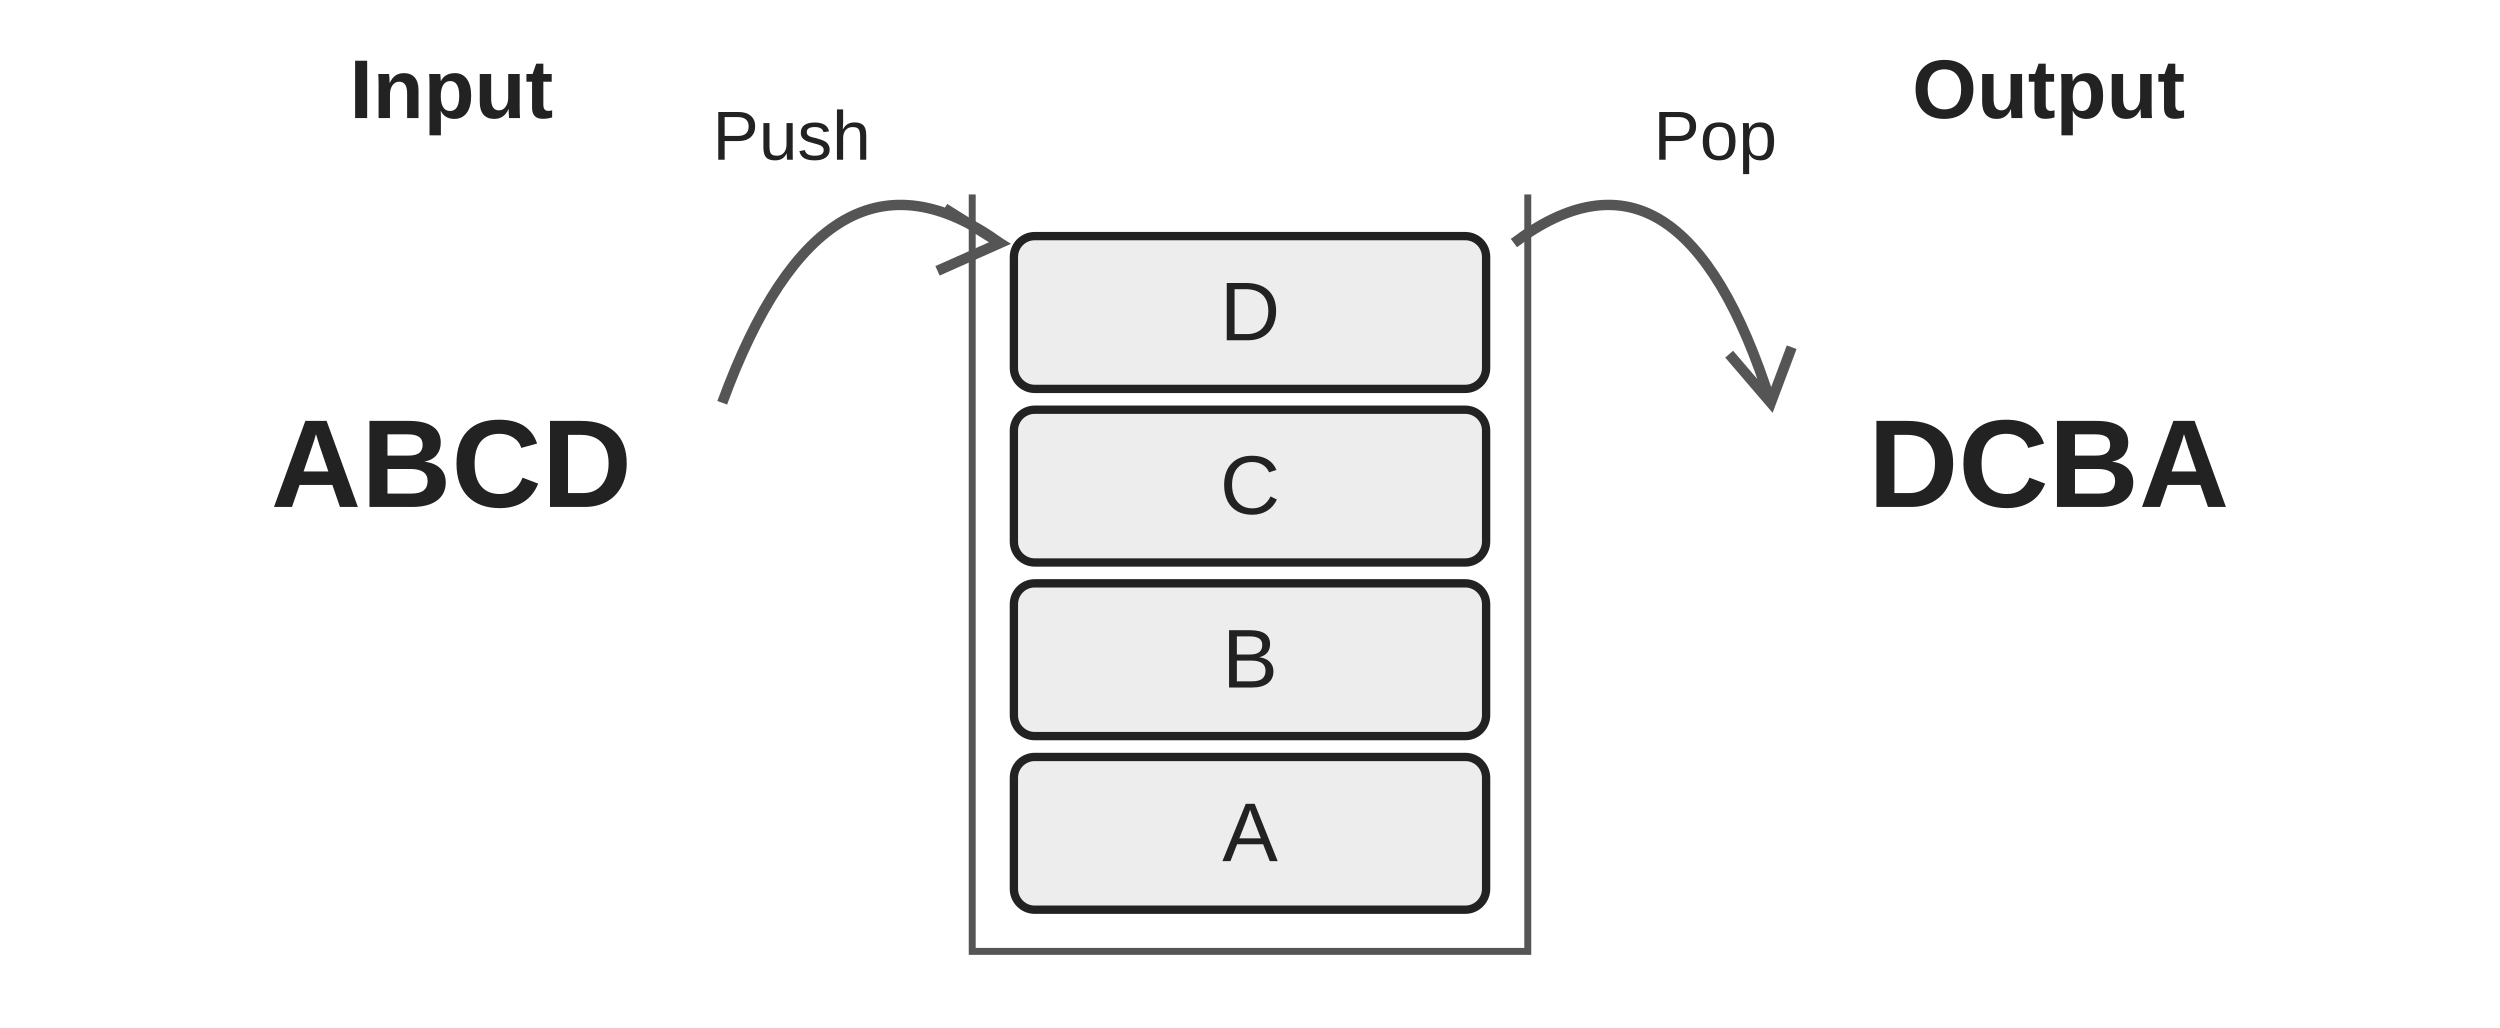
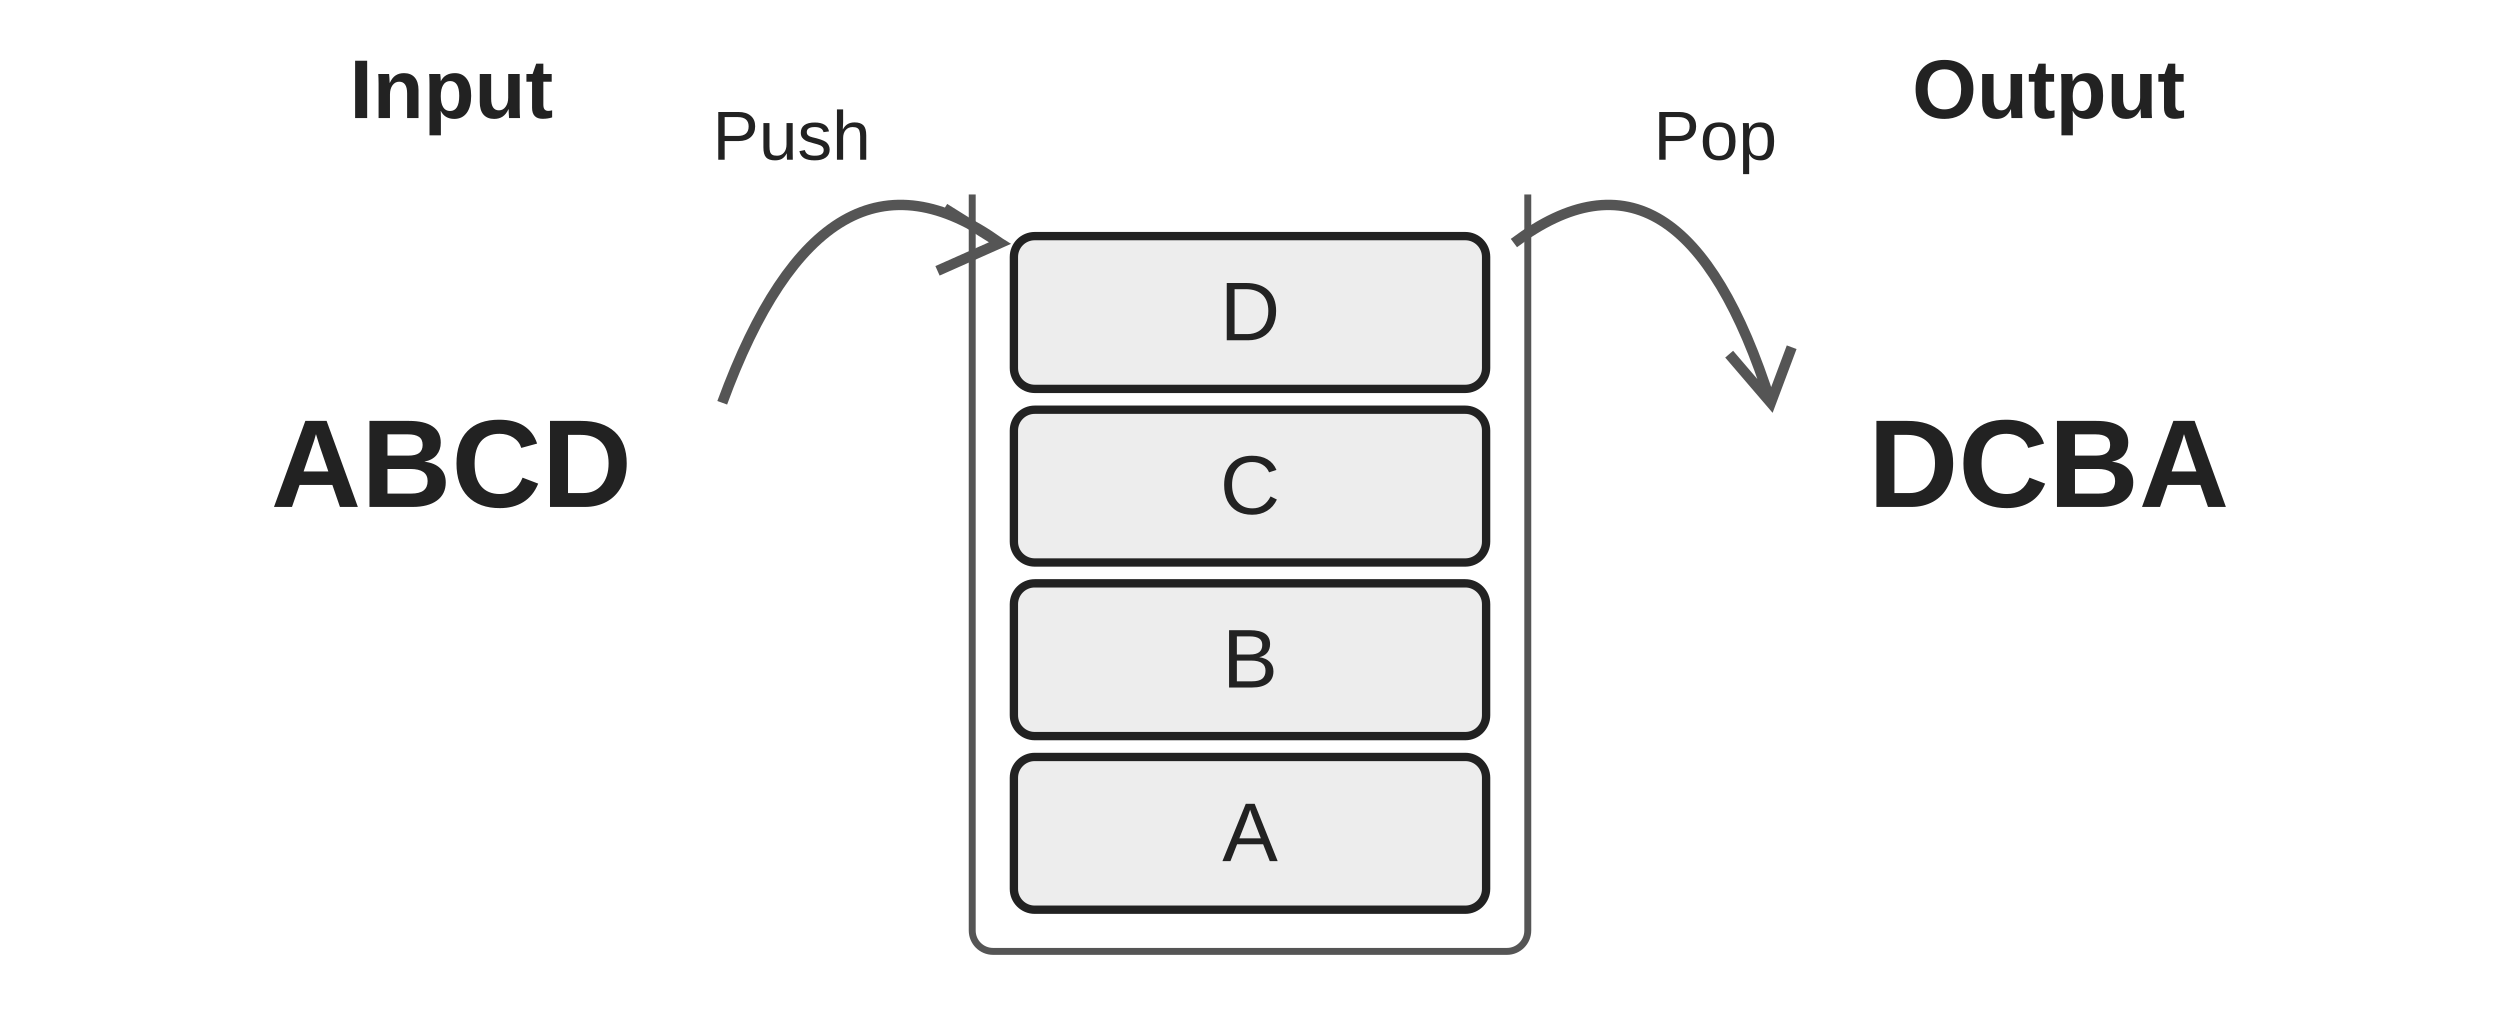
<svg xmlns="http://www.w3.org/2000/svg" viewBox="0 0 360 148" width="720" height="296" role="img" aria-label="Reversing ABCD: push A, B, C, D onto a stack, then pop them to get DCBA">
  <text x="65" y="17" text-anchor="middle" font-size="12" font-weight="600" fill="#222222" font-family="system-ui, -apple-system, 'Segoe UI', Arial, sans-serif">Input</text>
  <text x="295" y="17" text-anchor="middle" font-size="12" font-weight="600" fill="#222222" font-family="system-ui, -apple-system, 'Segoe UI', Arial, sans-serif">Output</text>
  <text x="65" y="73" text-anchor="middle" font-size="18" font-weight="600" fill="#222222" font-family="system-ui, -apple-system, 'Segoe UI', Arial, sans-serif">ABCD</text>
  <text x="295" y="73" text-anchor="middle" font-size="18" font-weight="600" fill="#222222" font-family="system-ui, -apple-system, 'Segoe UI', Arial, sans-serif">DCBA</text>
  <rect x="146" y="109" width="68" height="22" rx="3" fill="#EDEDED" stroke="#222222" stroke-width="1.2" />
  <text x="180" y="124" text-anchor="middle" font-size="12" fill="#222222" font-family="system-ui, -apple-system, 'Segoe UI', Arial, sans-serif">A</text>
  <rect x="146" y="84" width="68" height="22" rx="3" fill="#EDEDED" stroke="#222222" stroke-width="1.2" />
  <text x="180" y="99" text-anchor="middle" font-size="12" fill="#222222" font-family="system-ui, -apple-system, 'Segoe UI', Arial, sans-serif">B</text>
  <rect x="146" y="59" width="68" height="22" rx="3" fill="#EDEDED" stroke="#222222" stroke-width="1.2" />
  <text x="180" y="74" text-anchor="middle" font-size="12" fill="#222222" font-family="system-ui, -apple-system, 'Segoe UI', Arial, sans-serif">C</text>
  <rect x="146" y="34" width="68" height="22" rx="3" fill="#EDEDED" stroke="#222222" stroke-width="1.2" />
  <text x="180" y="49" text-anchor="middle" font-size="12" fill="#222222" font-family="system-ui, -apple-system, 'Segoe UI', Arial, sans-serif">D</text>
-   <path d="M140 28 V137 H220 V28" fill="none" stroke="#555555" />
+   <path d="M140 28 V134 A3 3 0 0 0 143 137 H217 A3 3 0 0 0 220 134 V28" fill="none" stroke="#555555" />
  <path d="M104 58 Q119 17 144 35 M136 30 L144 35 L135 39 M218 35 Q242 17 255 58 M249 51 L255 58 L258 50" stroke="#555555" fill="none" stroke-width="1.5" />
  <text x="114" y="23" font-size="10" fill="#222222" text-anchor="middle" font-family="system-ui, -apple-system, 'Segoe UI', Arial, sans-serif">Push</text>
  <text x="247" y="23" font-size="10" fill="#222222" text-anchor="middle" font-family="system-ui, -apple-system, 'Segoe UI', Arial, sans-serif">Pop</text>
</svg>
